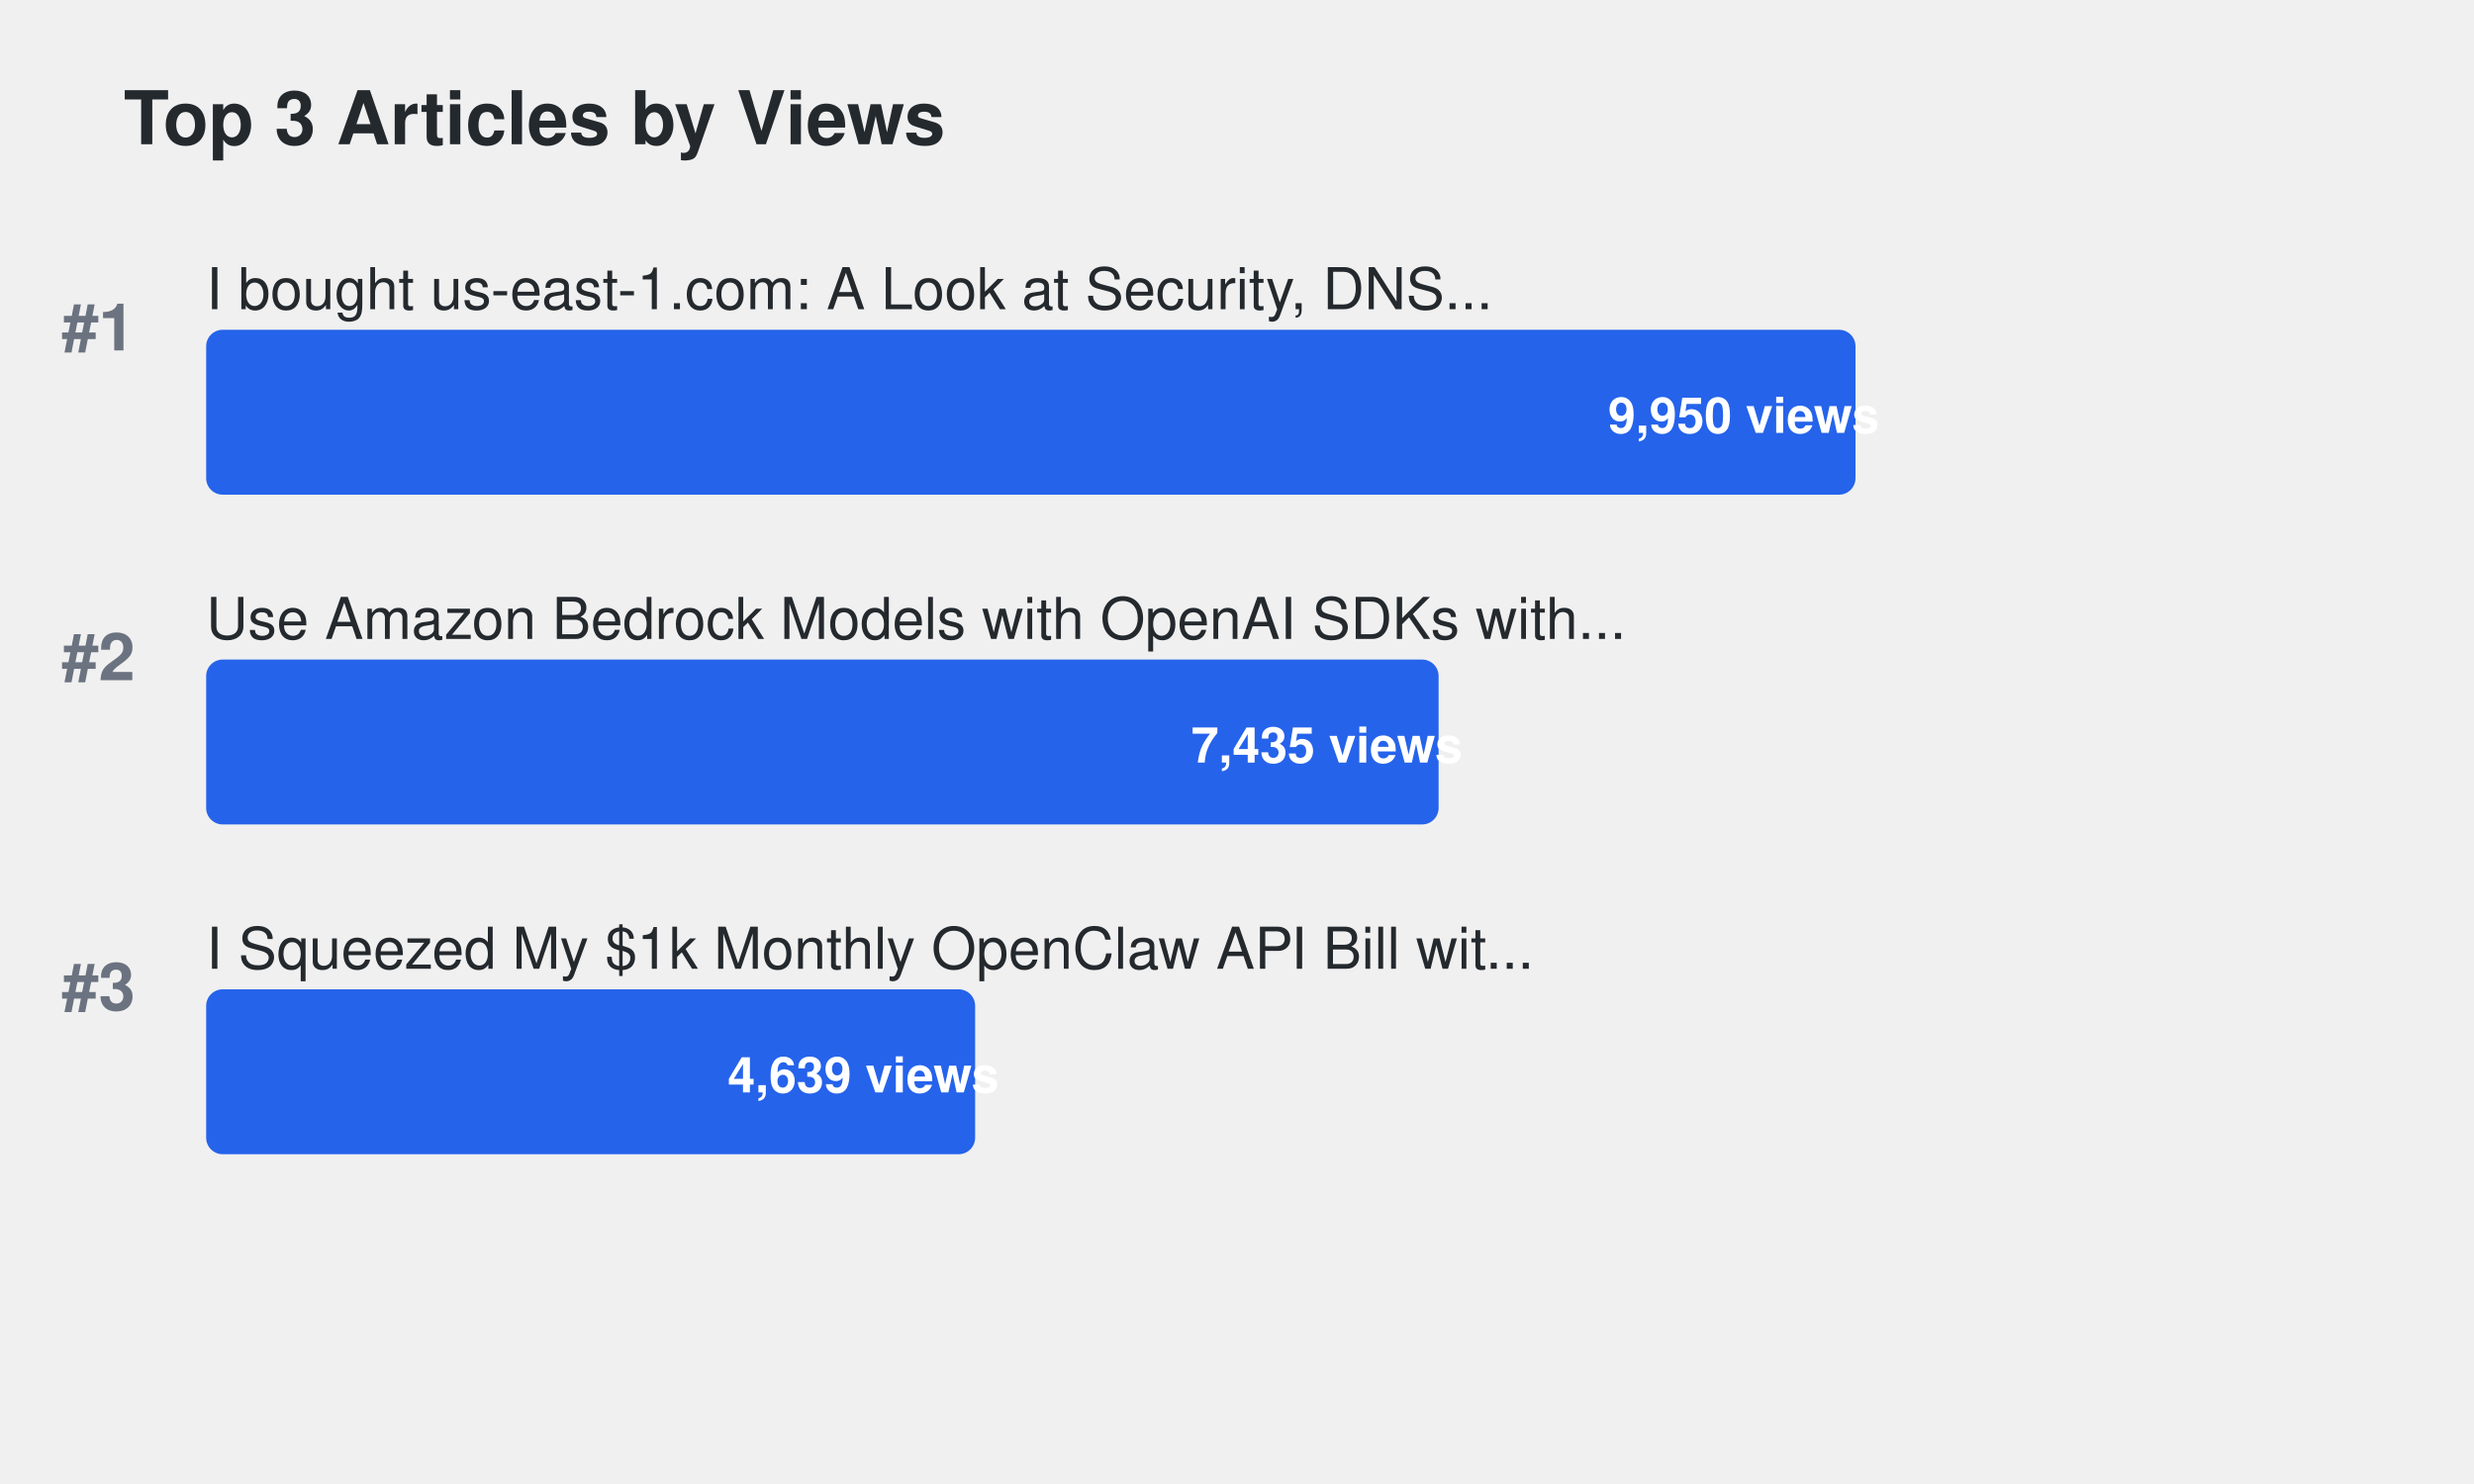
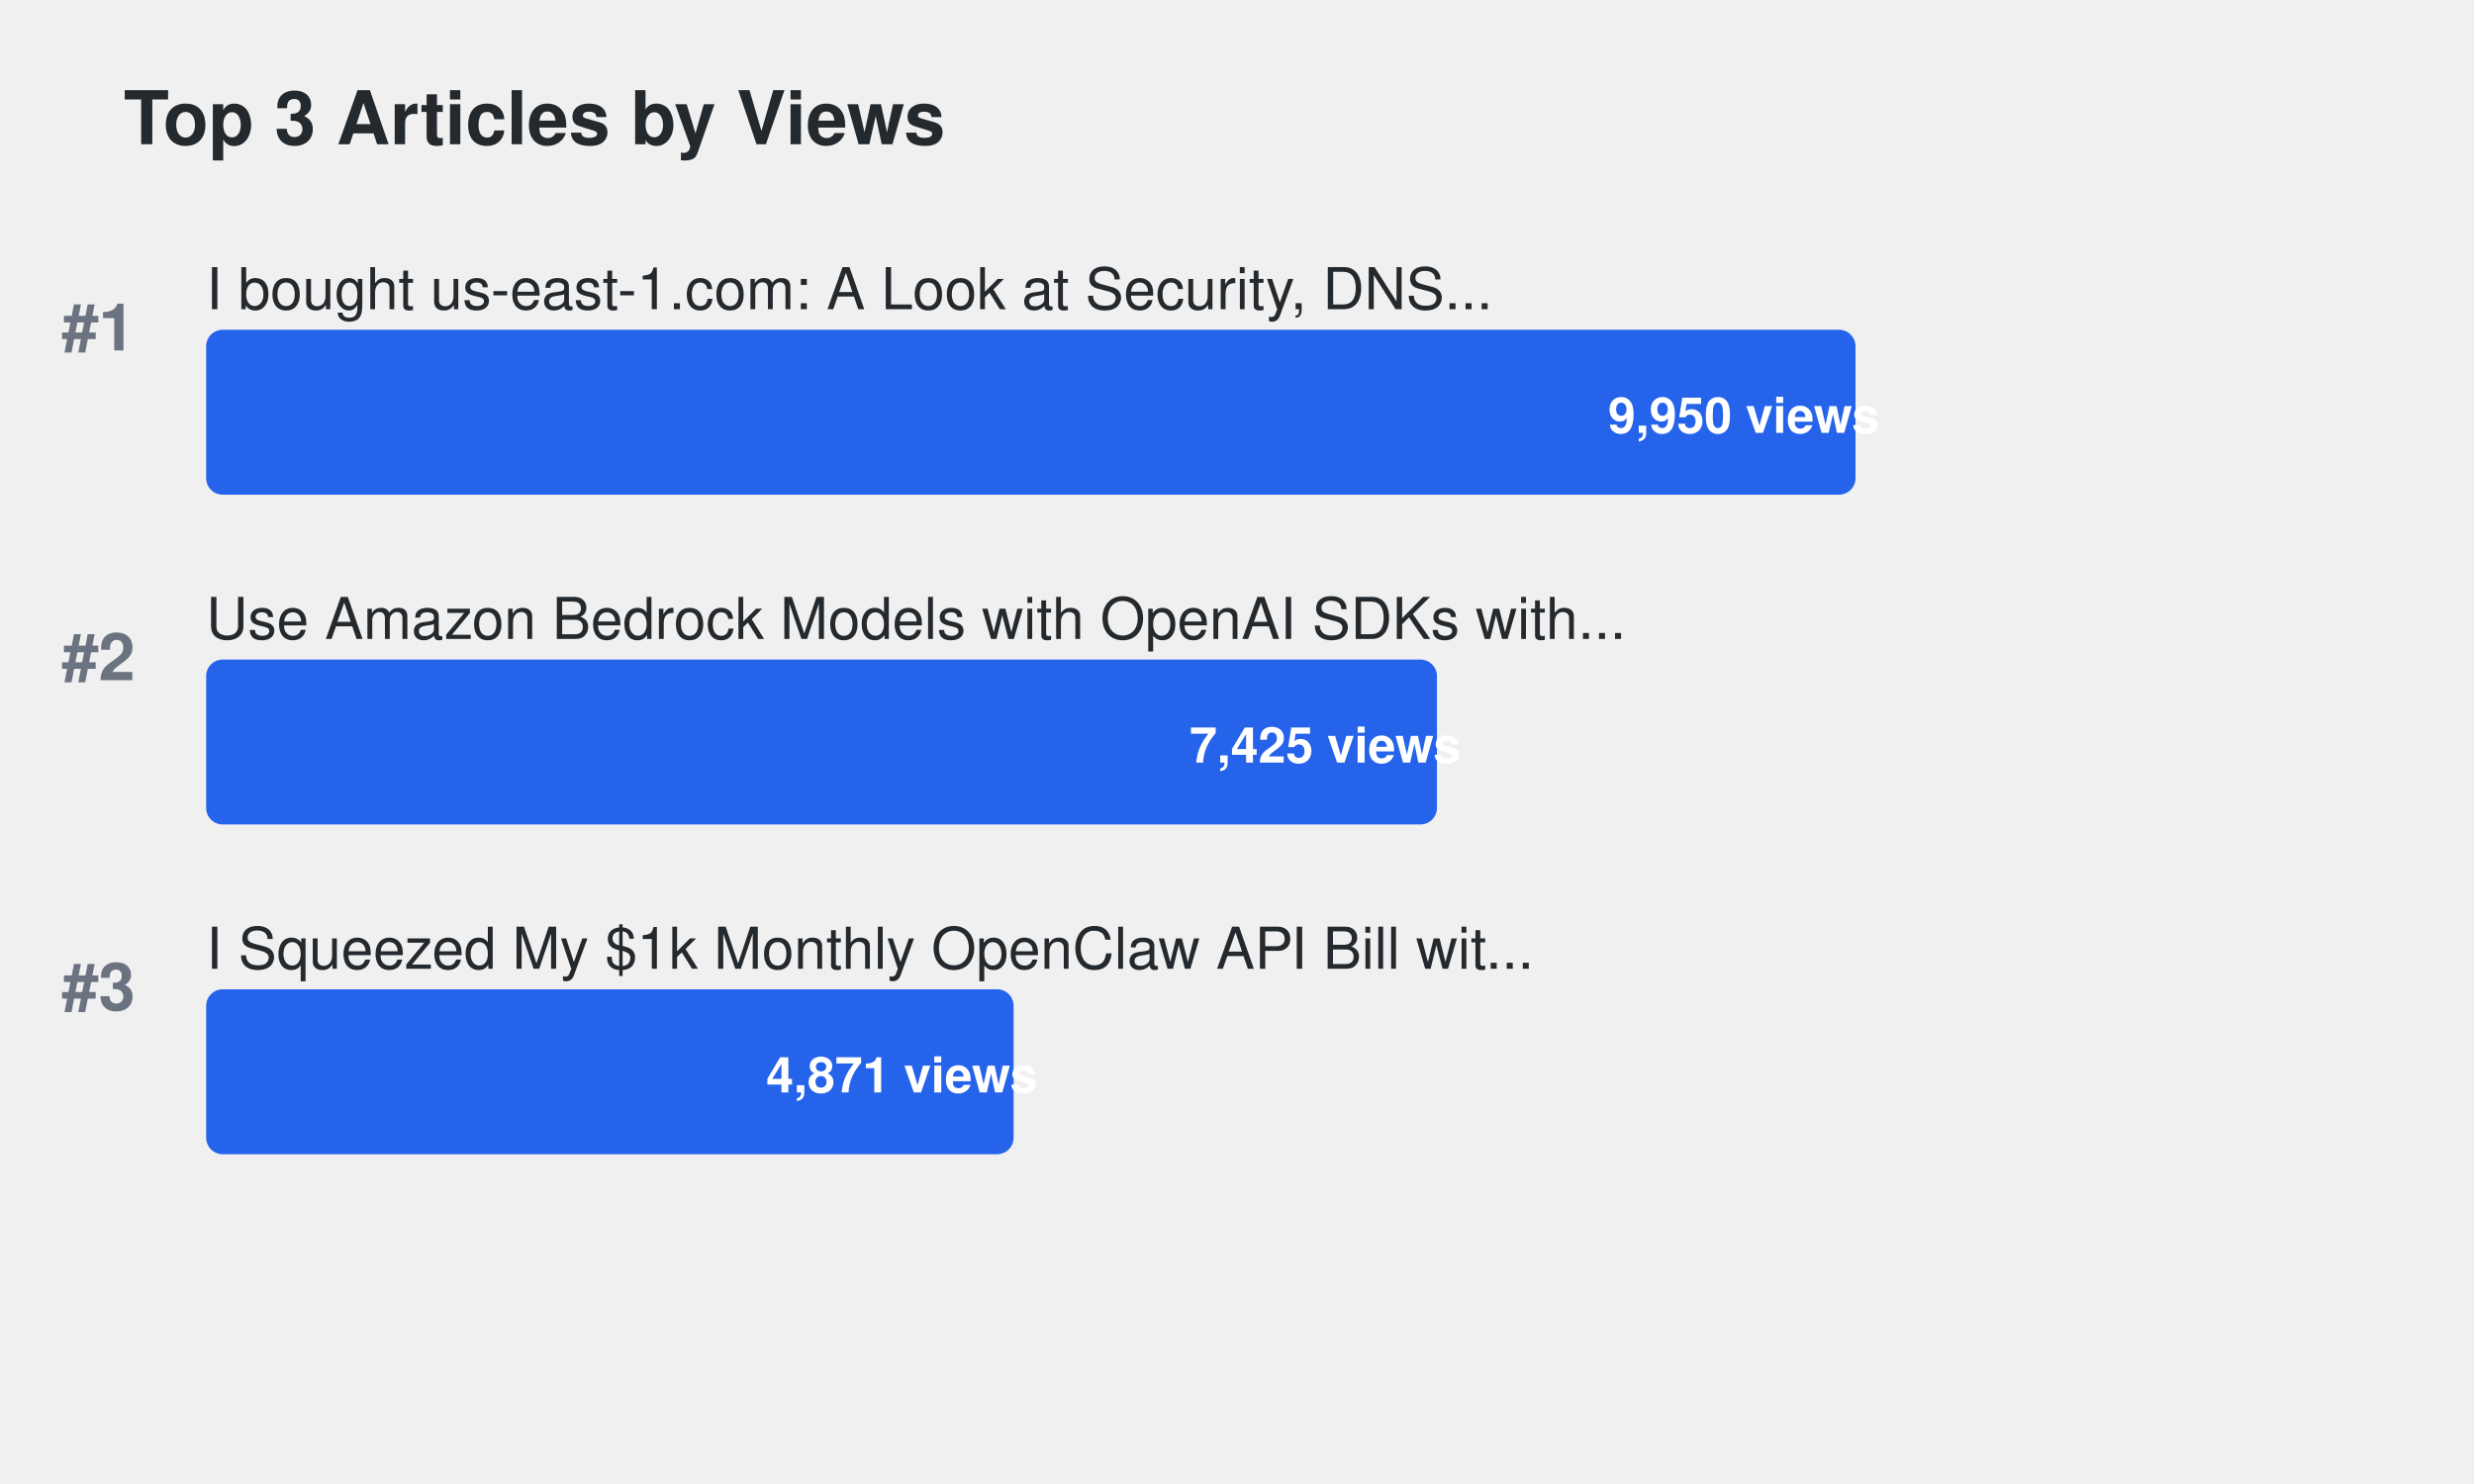
<svg xmlns="http://www.w3.org/2000/svg" width="600" height="360">
  <defs>
    <style>
.title { font-family: -apple-system, BlinkMacSystemFont, "Segoe UI", Helvetica, Arial, sans-serif; font-size: 18px; font-weight: 600; fill: #24292e; }
.article-title { font-family: -apple-system, BlinkMacSystemFont, "Segoe UI", Helvetica, Arial, sans-serif; font-size: 14px; font-weight: 500; fill: #24292e; }
.metric-value { font-family: -apple-system, BlinkMacSystemFont, "Segoe UI", Helvetica, Arial, sans-serif; font-size: 12px; font-weight: 600; fill: #ffffff; }
.rank { font-family: -apple-system, BlinkMacSystemFont, "Segoe UI", Helvetica, Arial, sans-serif; font-size: 16px; font-weight: 700; fill: #6b7280; }
.bar { rx: 4; ry: 4; }
.bar:hover { opacity: 0.8; cursor: pointer; }
a { text-decoration: none; }
a:hover .article-title { fill: #0969da; text-decoration: underline; }
a:hover .bar { opacity: 0.9; }
</style>
  </defs>
  <text x="30" y="35" class="title">Top 3 Articles by Views</text>
  <text x="15" y="85" class="rank">#1</text>
  <a href="https://dev.to/aws-builders/i-bought-us-east-1com-a-look-at-security-dns-traffic-and-protecting-aws-users-15ng" target="_blank">
    <text x="50" y="75" class="article-title">I bought us-east-1.com: A Look at Security, DNS...</text>
    <rect x="50" y="80" width="400.0" height="40" fill="#2563eb" class="bar">
</rect>
    <text x="390.0" y="105" class="metric-value" fill="#ffffff">9,950 views</text>
  </a>
  <text x="15" y="165" class="rank">#2</text>
  <a href="https://dev.to/aws-builders/use-amazon-bedrock-models-via-an-openai-api-compatible-serverless-endpoint-now-without-fixed-cost-5hf5" target="_blank">
    <text x="50" y="155" class="article-title">Use Amazon Bedrock Models with OpenAI SDKs with...</text>
-     <rect x="50" y="160" width="298.894" height="40" fill="#2563eb" class="bar">
+     <rect x="50" y="160" width="298.492" height="40" fill="#2563eb" class="bar">
</rect>
-     <text x="288.894" y="185" class="metric-value" fill="#ffffff">7,435 views</text>
+     <text x="288.492" y="185" class="metric-value" fill="#ffffff">7,425 views</text>
  </a>
  <text x="15" y="245" class="rank">#3</text>
  <a href="https://dev.to/aws-builders/i-squeezed-my-1k-monthly-openclaw-api-bill-with-20month-in-aws-credits-heres-the-exact-setup-3gj4" target="_blank">
    <text x="50" y="235" class="article-title">I Squeezed My $1k Monthly OpenClaw API Bill wit...</text>
-     <rect x="50" y="240" width="186.492" height="40" fill="#2563eb" class="bar">
+     <rect x="50" y="240" width="195.819" height="40" fill="#2563eb" class="bar">
</rect>
-     <text x="176.492" y="265" class="metric-value" fill="#ffffff">4,639 views</text>
+     <text x="185.819" y="265" class="metric-value" fill="#ffffff">4,871 views</text>
  </a>
</svg>
